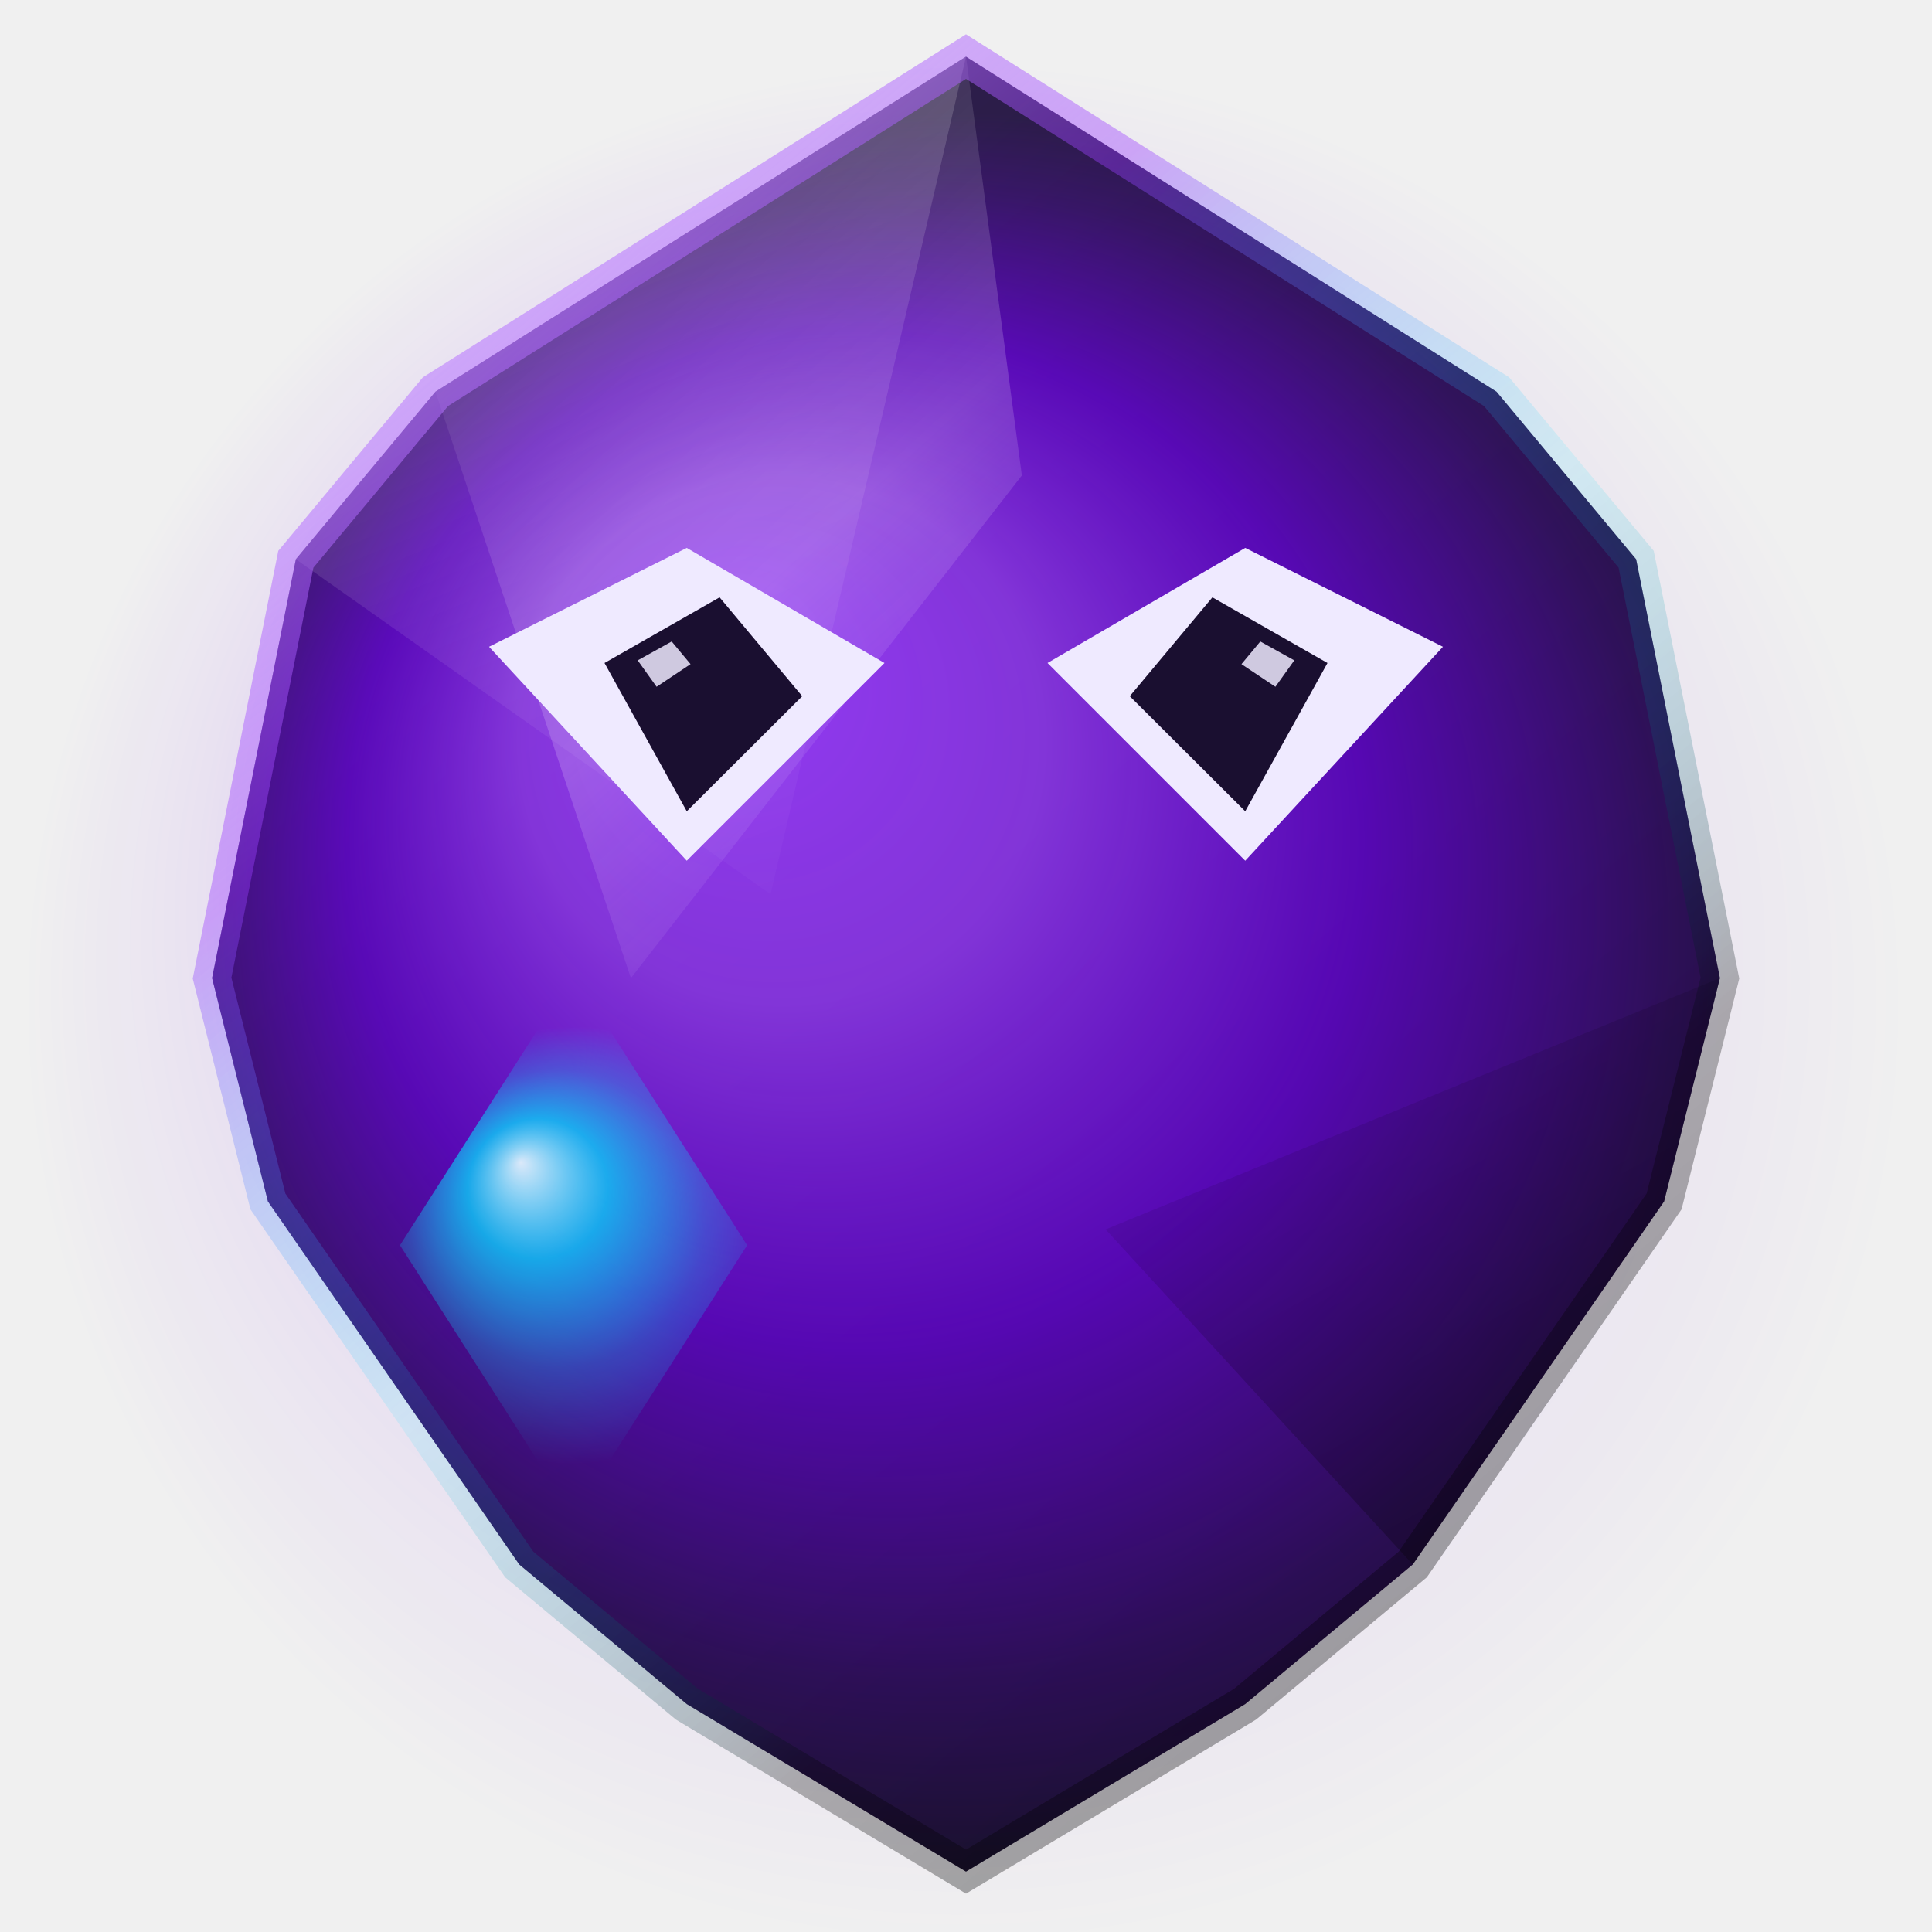
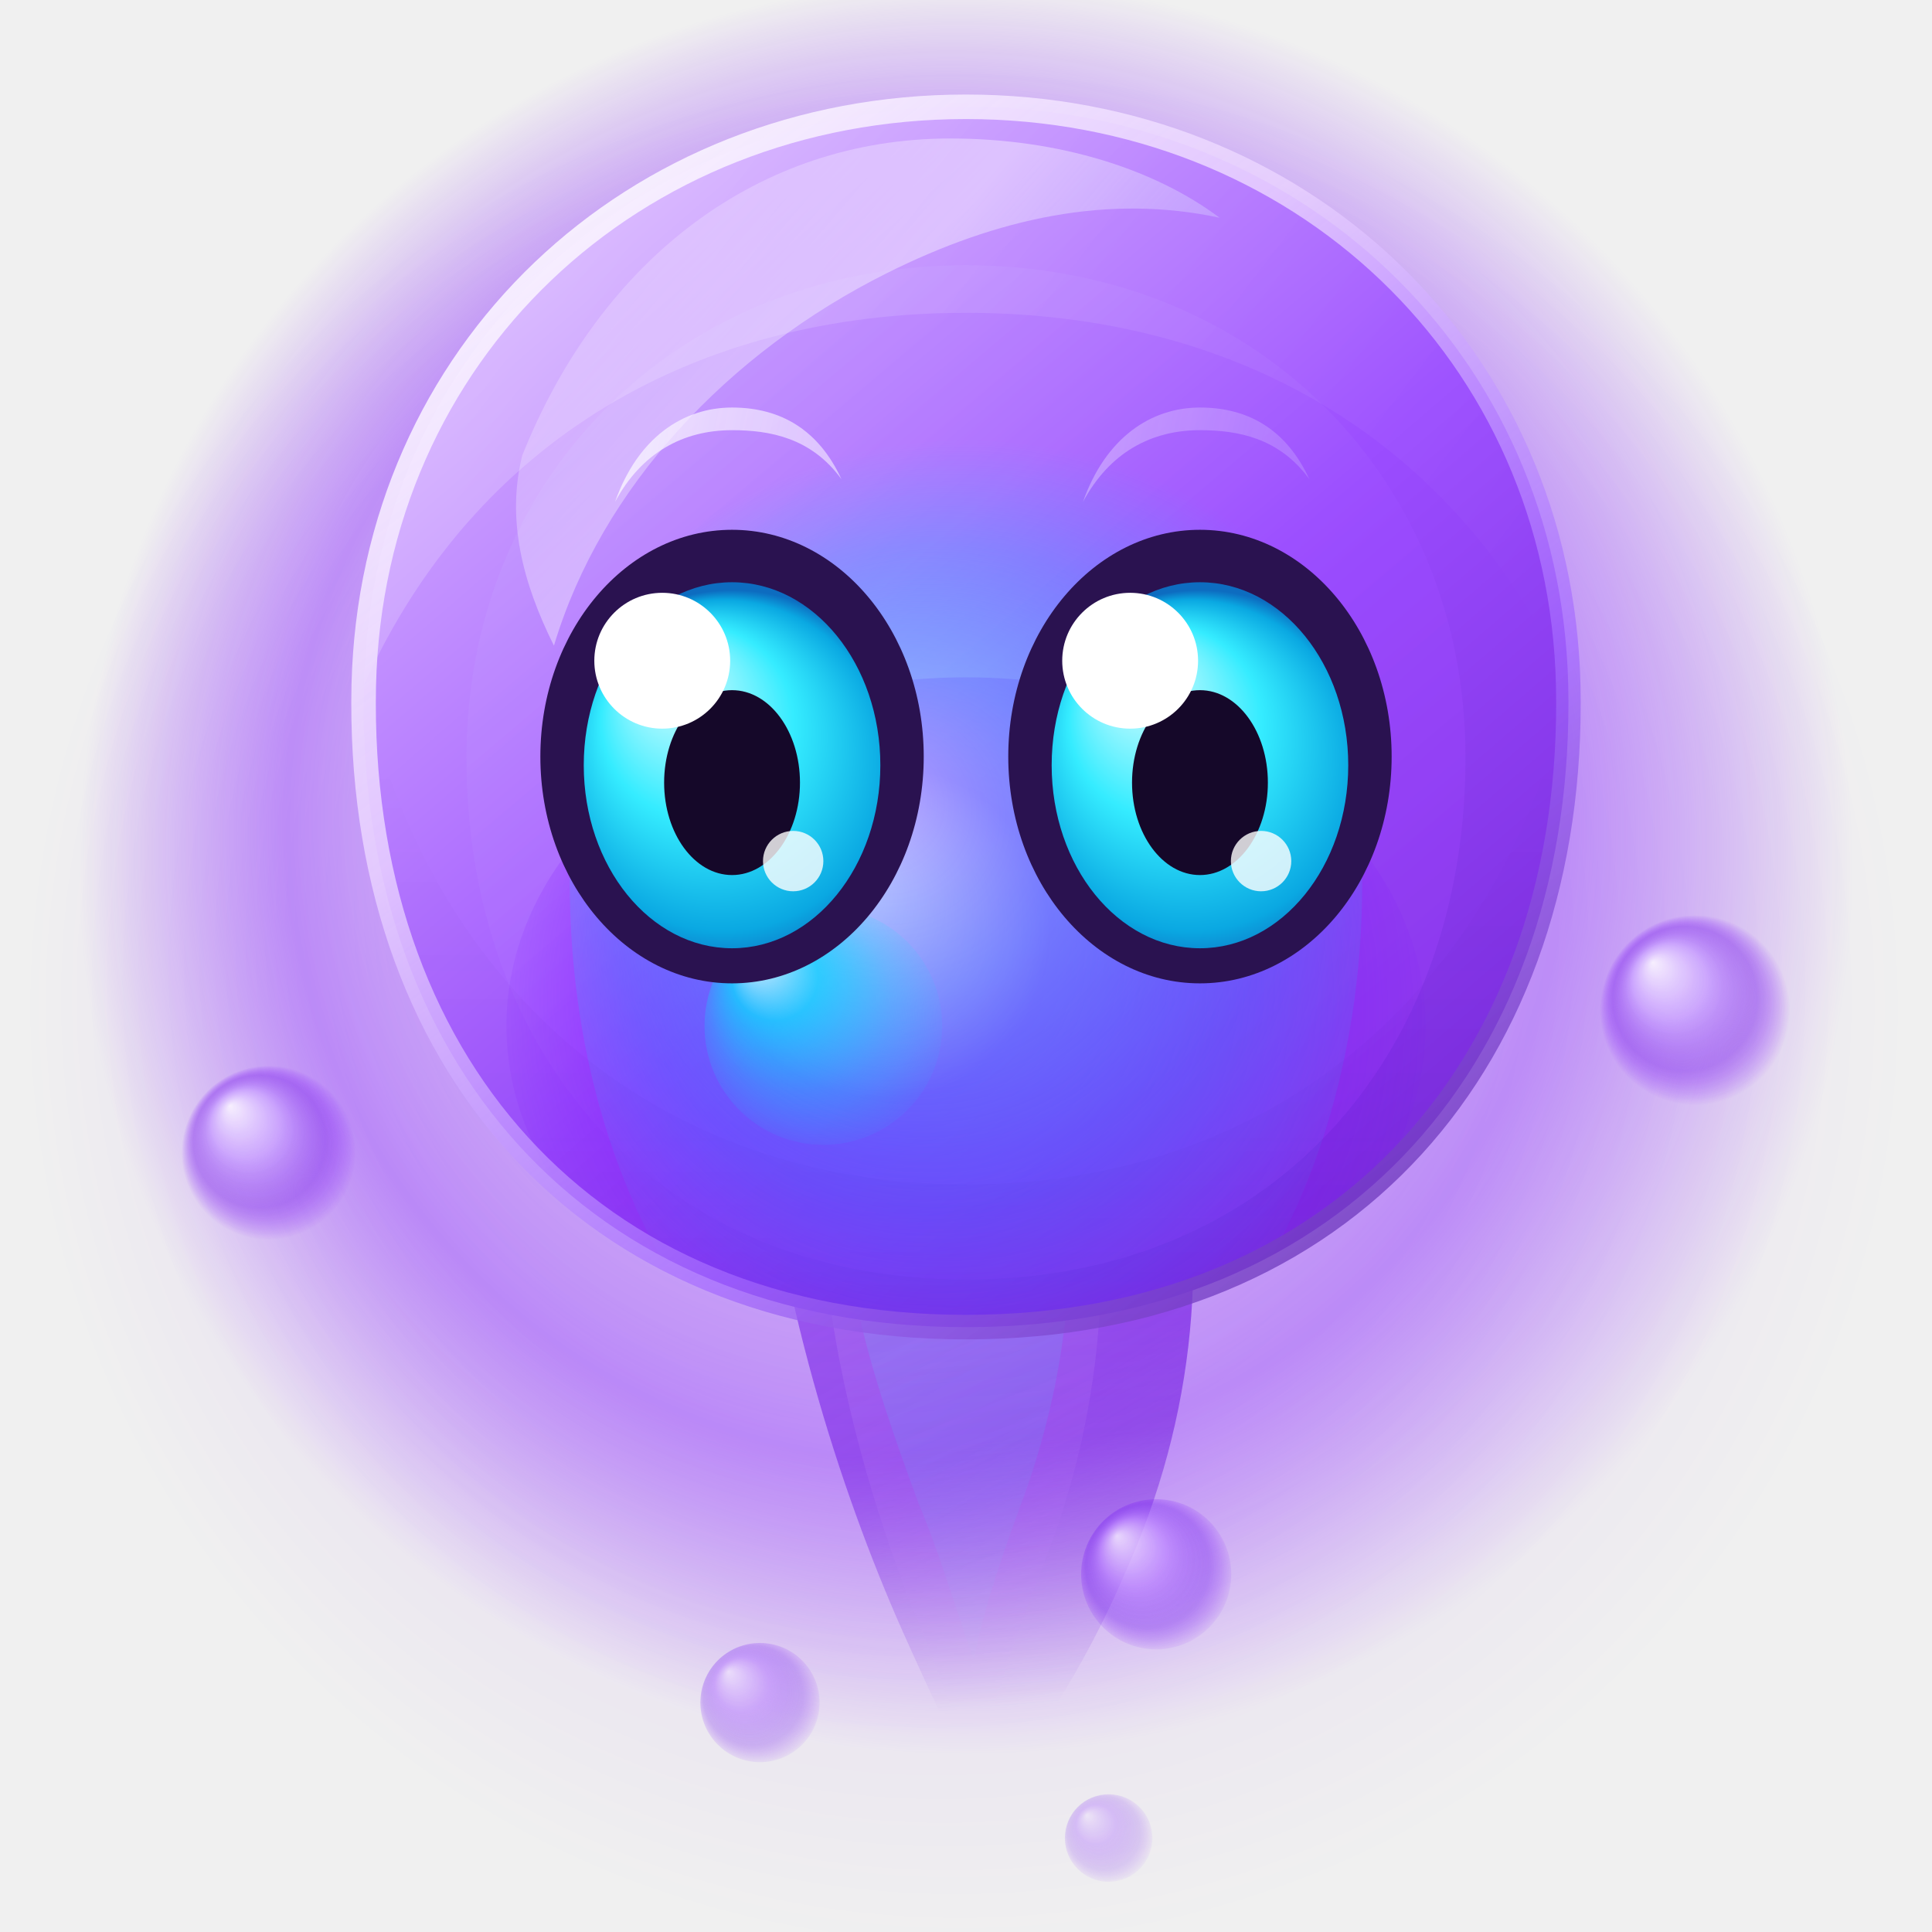
<svg xmlns="http://www.w3.org/2000/svg" viewBox="0 0 512 512" width="512" height="512" role="img" aria-label="NX Wisp">
  <defs>
-     <radialGradient id="w-aura" gradientUnits="userSpaceOnUse" cx="256" cy="266.6" r="250" fx="174.6" fy="170.4">
-       <stop offset="0" stop-color="#7700ff" stop-opacity="0.340" />
-       <stop offset="0.42" stop-color="#7700ff" stop-opacity="0.170" />
-       <stop offset="0.72" stop-color="#7700ff" stop-opacity="0.062" />
+     <radialGradient id="w-aura" gradientUnits="userSpaceOnUse" cx="256" cy="267.7" r="250" fx="205.6" fy="208.9">
+       <stop offset="0" stop-color="#7700ff" stop-opacity="0.28" />
+       <stop offset="0.44" stop-color="#7700ff" stop-opacity="0.14" />
+       <stop offset="0.74" stop-color="#7700ff" stop-opacity="0.05" />
      <stop offset="1" stop-color="#7700ff" stop-opacity="0" />
    </radialGradient>
-     <linearGradient id="w-body" gradientUnits="userSpaceOnUse" x1="56.2" y1="15" x2="455.8" y2="496">
-       <stop offset="0" stop-color="#38255e" />
-       <stop offset="0.34" stop-color="#26193f" />
-       <stop offset="1" stop-color="#150d28" />
-     </linearGradient>
-     <radialGradient id="w-core" gradientUnits="userSpaceOnUse" cx="256" cy="262" r="232" fx="186" fy="168">
-       <stop offset="0" stop-color="#9a3cff" stop-opacity="0.950" />
-       <stop offset="0.30" stop-color="#9a3cff" stop-opacity="0.800" />
-       <stop offset="0.58" stop-color="#7700ff" stop-opacity="0.620" />
-       <stop offset="0.85" stop-color="#7700ff" stop-opacity="0.180" />
+     <radialGradient id="w-halo" gradientUnits="userSpaceOnUse" cx="256" cy="229.9" r="235.2" fx="218.2" fy="187.9">
+       <stop offset="0" stop-color="#b06bff" stop-opacity="0" />
+       <stop offset="0.46" stop-color="#a558ff" stop-opacity="0.26" />
+       <stop offset="0.72" stop-color="#8a2bff" stop-opacity="0.46" />
      <stop offset="1" stop-color="#7700ff" stop-opacity="0" />
    </radialGradient>
-     <radialGradient id="w-spark" gradientUnits="userSpaceOnUse" cx="152" cy="330" r="58" fx="138" fy="308">
-       <stop offset="0" stop-color="#e6fcff" stop-opacity="0.920" />
-       <stop offset="0.32" stop-color="#00e5ff" stop-opacity="0.720" />
-       <stop offset="0.68" stop-color="#00e5ff" stop-opacity="0.260" />
+     <linearGradient id="w-glass" gradientUnits="userSpaceOnUse" x1="125.8" y1="49.3" x2="386.2" y2="351.7">
+       <stop offset="0" stop-color="#d8b6ff" />
+       <stop offset="0.52" stop-color="#9b4dff" />
+       <stop offset="1" stop-color="#7526d8" />
+     </linearGradient>
+     <linearGradient id="w-glass-deep" gradientUnits="userSpaceOnUse" x1="146.8" y1="95.5" x2="365.2" y2="355.9">
+       <stop offset="0" stop-color="#cba6ff" />
+       <stop offset="0.5" stop-color="#9b4dff" />
+       <stop offset="1" stop-color="#8a30e8" />
+     </linearGradient>
+     <linearGradient id="w-depth" gradientUnits="userSpaceOnUse" x1="256" y1="200.5" x2="256" y2="381.1">
+       <stop offset="0" stop-color="#3d0a80" stop-opacity="0" />
+       <stop offset="0.55" stop-color="#3d0a80" stop-opacity="0.10" />
+       <stop offset="1" stop-color="#3d0a80" stop-opacity="0.28" />
+     </linearGradient>
+     <radialGradient id="w-core" gradientUnits="userSpaceOnUse" cx="256" cy="271.9" r="130.2" fx="222.4" fy="234.1">
+       <stop offset="0" stop-color="#e0b4ff" stop-opacity="0.76" />
+       <stop offset="0.34" stop-color="#7700ff" stop-opacity="0.58" />
+       <stop offset="0.72" stop-color="#7700ff" stop-opacity="0.24" />
+       <stop offset="1" stop-color="#7700ff" stop-opacity="0" />
+     </radialGradient>
+     <radialGradient id="w-flame" gradientUnits="userSpaceOnUse" cx="256" cy="242.5" r="126" fx="230.8" fy="208.9">
+       <stop offset="0" stop-color="#d8feff" stop-opacity="0.55" />
+       <stop offset="0.34" stop-color="#5eefff" stop-opacity="0.44" />
+       <stop offset="0.7" stop-color="#00e5ff" stop-opacity="0.20" />
      <stop offset="1" stop-color="#00e5ff" stop-opacity="0" />
    </radialGradient>
-     <linearGradient id="w-facet-l" gradientUnits="userSpaceOnUse" x1="137.6" y1="22.4" x2="233.8" y2="259.2">
-       <stop offset="0" stop-color="#ffffff" stop-opacity="0.200" />
-       <stop offset="0.55" stop-color="#ffffff" stop-opacity="0.071" />
+     <radialGradient id="w-spark" gradientUnits="userSpaceOnUse" cx="218.2" cy="271.9" r="35.7" fx="199.3" fy="253">
+       <stop offset="0" stop-color="#ffffff" stop-opacity="0.85" />
+       <stop offset="0.32" stop-color="#00e5ff" stop-opacity="0.66" />
+       <stop offset="0.68" stop-color="#00e5ff" stop-opacity="0.26" />
+       <stop offset="1" stop-color="#00e5ff" stop-opacity="0" />
+     </radialGradient>
+     <linearGradient id="w-facet-l" gradientUnits="userSpaceOnUse" x1="138.4" y1="19.9" x2="377.8" y2="204.7">
+       <stop offset="0" stop-color="#ffffff" stop-opacity="0.36" />
+       <stop offset="0.5" stop-color="#ffffff" stop-opacity="0.12" />
      <stop offset="1" stop-color="#ffffff" stop-opacity="0" />
    </linearGradient>
-     <linearGradient id="w-facet-s" gradientUnits="userSpaceOnUse" x1="337.4" y1="237" x2="448.4" y2="444.2">
-       <stop offset="0" stop-color="#000000" stop-opacity="0" />
-       <stop offset="1" stop-color="#000000" stop-opacity="0.360" />
-     </linearGradient>
-     <linearGradient id="w-sheen" gradientUnits="userSpaceOnUse" x1="93.2" y1="52" x2="322.6" y2="303.6">
+     <linearGradient id="w-sheen" gradientUnits="userSpaceOnUse" x1="138.4" y1="24.1" x2="344.2" y2="200.5">
      <stop offset="0" stop-color="#ffffff" stop-opacity="0" />
-       <stop offset="0.44" stop-color="#ffffff" stop-opacity="0.200" />
-       <stop offset="0.6" stop-color="#d6beff" stop-opacity="0.100" />
+       <stop offset="0.4" stop-color="#ffffff" stop-opacity="0.40" />
+       <stop offset="0.62" stop-color="#e6fbff" stop-opacity="0.23" />
      <stop offset="1" stop-color="#ffffff" stop-opacity="0" />
    </linearGradient>
-     <linearGradient id="w-edge" gradientUnits="userSpaceOnUse" x1="56.2" y1="15" x2="455.8" y2="496">
-       <stop offset="0" stop-color="#e2c8ff" stop-opacity="0.800" />
-       <stop offset="0.28" stop-color="#9a3cff" stop-opacity="0.400" />
-       <stop offset="0.50" stop-color="#00e5ff" stop-opacity="0.110" />
-       <stop offset="0.72" stop-color="#000000" stop-opacity="0.280" />
-       <stop offset="1" stop-color="#000000" stop-opacity="0.420" />
+     <linearGradient id="w-edge" gradientUnits="userSpaceOnUse" x1="117.4" y1="28.3" x2="403" y2="406.3">
+       <stop offset="0" stop-color="#ffffff" stop-opacity="1" />
+       <stop offset="0.32" stop-color="#e9d2ff" stop-opacity="0.84" />
+       <stop offset="0.62" stop-color="#a469ff" stop-opacity="0.69" />
+       <stop offset="1" stop-color="#3a0b7a" stop-opacity="0.88" />
+     </linearGradient>
+     <linearGradient id="w-trail" gradientUnits="userSpaceOnUse" x1="193" y1="292.5" x2="319" y2="504.2">
+       <stop offset="0" stop-color="#9d5cf3" stop-opacity="0.88" />
+       <stop offset="0.45" stop-color="#8332e8" stop-opacity="0.82" />
+       <stop offset="0.8" stop-color="#6f22d4" stop-opacity="0.56" />
+       <stop offset="1" stop-color="#5f19c0" stop-opacity="0.22" />
+     </linearGradient>
+     <linearGradient id="w-trail-lit" gradientUnits="userSpaceOnUse" x1="218.2" y1="303.8" x2="298" y2="500.4">
+       <stop offset="0" stop-color="#b98cf5" stop-opacity="0.52" />
+       <stop offset="0.5" stop-color="#9d55ee" stop-opacity="0.40" />
+       <stop offset="1" stop-color="#8a3aee" stop-opacity="0.16" />
+     </linearGradient>
+     <linearGradient id="w-trail-core" gradientUnits="userSpaceOnUse" x1="226.6" y1="296.3" x2="289.6" y2="462.6">
+       <stop offset="0" stop-color="#8fe4ff" stop-opacity="0.16" />
+       <stop offset="0.42" stop-color="#3ce2ff" stop-opacity="0.12" />
+       <stop offset="0.78" stop-color="#00e5ff" stop-opacity="0.06" />
+       <stop offset="1" stop-color="#00e5ff" stop-opacity="0" />
+     </linearGradient>
+     <linearGradient id="w-trail-fade" gradientUnits="userSpaceOnUse" x1="258" y1="340" x2="268" y2="452">
+       <stop offset="0" stop-color="#ffffff" stop-opacity="1" />
+       <stop offset="0.38" stop-color="#ffffff" stop-opacity="0.88" />
+       <stop offset="0.72" stop-color="#ffffff" stop-opacity="0.38" />
+       <stop offset="1" stop-color="#ffffff" stop-opacity="0" />
+     </linearGradient>
+     <mask id="w-trail-mask" maskUnits="userSpaceOnUse" x="180" y="280" width="180" height="220">
+       <rect x="180" y="280" width="180" height="220" fill="url(#w-trail-fade)" />
+     </mask>
+     <radialGradient id="w-mote-a" gradientUnits="userSpaceOnUse" cx="306.4" cy="417.2" r="21" fx="296" fy="407">
+       <stop offset="0" stop-color="#f4e8ff" stop-opacity="0.93" />
+       <stop offset="0.42" stop-color="#bb84ff" stop-opacity="0.84" />
+       <stop offset="0.78" stop-color="#7f2ff2" stop-opacity="0.48" />
+       <stop offset="1" stop-color="#7700ff" stop-opacity="0" />
+     </radialGradient>
+     <radialGradient id="w-mote-b" gradientUnits="userSpaceOnUse" cx="201.4" cy="451.2" r="17" fx="193" fy="443">
+       <stop offset="0" stop-color="#f0e2ff" stop-opacity="0.87" />
+       <stop offset="0.42" stop-color="#b478ff" stop-opacity="0.77" />
+       <stop offset="0.78" stop-color="#7f2ff2" stop-opacity="0.43" />
+       <stop offset="1" stop-color="#7700ff" stop-opacity="0" />
+     </radialGradient>
+     <radialGradient id="w-mote-c" gradientUnits="userSpaceOnUse" cx="293.8" cy="487.1" r="12.5" fx="288" fy="481">
+       <stop offset="0" stop-color="#ecdcff" stop-opacity="0.80" />
+       <stop offset="0.42" stop-color="#ad6eff" stop-opacity="0.69" />
+       <stop offset="0.78" stop-color="#7f2ff2" stop-opacity="0.36" />
+       <stop offset="1" stop-color="#7700ff" stop-opacity="0" />
+     </radialGradient>
+     <radialGradient id="w-hand-l" gradientUnits="userSpaceOnUse" cx="71.2" cy="305.5" r="23.1" fx="61" fy="293">
+       <stop offset="0" stop-color="#fbf6ff" stop-opacity="0.95" />
+       <stop offset="0.4" stop-color="#c9a1ff" stop-opacity="0.88" />
+       <stop offset="0.76" stop-color="#8a3aee" stop-opacity="0.55" />
+       <stop offset="1" stop-color="#7700ff" stop-opacity="0" />
+     </radialGradient>
+     <radialGradient id="w-hand-r" gradientUnits="userSpaceOnUse" cx="449.2" cy="267.7" r="25.2" fx="438" fy="255">
+       <stop offset="0" stop-color="#fbf6ff" stop-opacity="0.95" />
+       <stop offset="0.4" stop-color="#c9a1ff" stop-opacity="0.88" />
+       <stop offset="0.76" stop-color="#8a3aee" stop-opacity="0.55" />
+       <stop offset="1" stop-color="#7700ff" stop-opacity="0" />
+     </radialGradient>
+     <radialGradient id="w-iris-l" gradientUnits="userSpaceOnUse" cx="194" cy="207.4" r="51" fx="175.5" fy="175.1">
+       <stop offset="0" stop-color="#eafeff" />
+       <stop offset="0.5" stop-color="#35ecff" />
+       <stop offset="0.86" stop-color="#0aa8e2" />
+       <stop offset="1" stop-color="#0d6cc0" />
+     </radialGradient>
+     <radialGradient id="w-iris-r" gradientUnits="userSpaceOnUse" cx="318" cy="207.4" r="51" fx="299.5" fy="175.1">
+       <stop offset="0" stop-color="#eafeff" />
+       <stop offset="0.5" stop-color="#35ecff" />
+       <stop offset="0.86" stop-color="#0aa8e2" />
+       <stop offset="1" stop-color="#0d6cc0" />
+     </radialGradient>
+     <linearGradient id="w-brow" gradientUnits="userSpaceOnUse" x1="155.2" y1="116.5" x2="356.8" y2="158.5">
+       <stop offset="0" stop-color="#ffffff" stop-opacity="0.88" />
+       <stop offset="0.5" stop-color="#e7d4ff" stop-opacity="0.71" />
+       <stop offset="1" stop-color="#b98cff" stop-opacity="0.48" />
    </linearGradient>
    <clipPath id="w-clip">
-       <path d="M 256 15 L 396.6 103.8 L 433.6 148.2 L 455.8 259.2 L 441 318.4                L 374.4 414.6 L 330 451.6 L 256 496 L 182 451.6 L 137.6 414.6                L 71 318.4 L 56.2 259.2 L 78.4 148.2 L 115.4 103.8 Z" />
+       <path d="M 256 28.3 C 344.2 28.3 413.5 93.4 415.6 181.6                C 417.7 280.3 356.8 351.7 256 351.7                C 155.2 351.7 94.3 280.3 96.4 181.6                C 98.5 93.4 167.8 28.3 256 28.3 Z" />
    </clipPath>
  </defs>
  <rect x="0" y="0" width="512" height="512" fill="url(#w-aura)" />
-   <path d="M 256 15 L 396.6 103.8 L 433.6 148.2 L 455.8 259.2 L 441 318.4            L 374.4 414.6 L 330 451.6 L 256 496 L 182 451.6 L 137.6 414.6            L 71 318.4 L 56.2 259.2 L 78.4 148.2 L 115.4 103.8 Z" fill="url(#w-body)" />
+   <circle cx="256" cy="229.9" r="235.2" fill="url(#w-halo)" />
+   <g mask="url(#w-trail-mask)">
+     <path d="M 310.6 288.7 C 321.1 330.3 316.9 375.6 298 417.2              C 287.5 441.8 272.8 464.5 260.2 477.7              C 256 468.2 247.6 451.2 239.2 432.3              C 222.4 394.5 205.6 341.6 201.4 288.7 Z" fill="url(#w-trail)" />
+     <path d="M 287.5 292.5 C 295.9 334.1 291.7 375.6 277 413.4              C 268.6 434.2 262.3 455 258.1 470.1              C 253.9 456.9 247.6 439.9 241.3 424.8              C 226.6 387 214 337.8 218.2 292.5 Z" fill="url(#w-trail-lit)" opacity="0.85" />
+     <path d="M 279.1 288.7 C 287.5 326.5 283.3 364.3 270.7 398.3              C 264.4 415.3 260.2 428.6 258.1 439.9              C 253.9 428.6 249.7 413.4 243.4 398.3              C 230.8 364.3 218.2 326.5 224.5 288.7 Z" fill="url(#w-trail-core)" />
+   </g>
+   <circle cx="306.4" cy="417.2" r="19.9" fill="url(#w-mote-a)" opacity="0.9" />
+   <circle cx="201.4" cy="451.2" r="15.8" fill="url(#w-mote-b)" opacity="0.72" />
+   <circle cx="293.8" cy="487.1" r="11.6" fill="url(#w-mote-c)" opacity="0.55" />
+   <path d="M 256 28.3 C 344.2 28.3 413.5 93.4 415.6 181.6            C 417.7 280.3 356.8 351.7 256 351.7            C 155.2 351.7 94.3 280.3 96.4 181.6            C 98.5 93.4 167.8 28.3 256 28.3 Z" fill="url(#w-glass)" />
  <g clip-path="url(#w-clip)">
-     <rect x="0" y="0" width="512" height="512" fill="url(#w-core)" />
-     <path d="M 152 258 L 198 330 L 152 402 L 106 330 Z" fill="url(#w-spark)" />
-     <path d="M 256 15 L 115.4 103.8 L 78.4 148.2 L 204.2 237 Z" fill="url(#w-facet-l)" />
-     <path d="M 455.8 259.2 L 441 318.4 L 374.4 414.6 L 293 325.8 Z" fill="url(#w-facet-s)" />
-     <path d="M 256 15 L 115.4 103.8 L 167.2 259.2 L 270.8 126 Z" fill="url(#w-sheen)" opacity="0.9" />
-     <path d="M 129.6 171.4 L 182 145.2 L 234.4 175.7 L 182 228.1 Z" fill="#efeaff" />
-     <path d="M 277.6 175.7 L 330 145.2 L 382.4 171.4 L 330 228.1 Z" fill="#efeaff" />
-     <path d="M 160.2 175.7 L 190.7 158.3 L 212.6 184.5 L 182 215 Z" fill="#1a0f30" />
-     <path d="M 299.4 184.5 L 321.3 158.3 L 351.8 175.7 L 330 215 Z" fill="#1a0f30" />
-     <path d="M 169 175 L 178 170 L 183 176 L 174 182 Z" fill="#efeaff" opacity="0.85" />
-     <path d="M 329 176 L 334 170 L 343 175 L 338 182 Z" fill="#efeaff" opacity="0.85" />
+     <path d="M 256 70.3 C 331.6 70.3 386.2 124.9 388.3 196.3              C 390.4 276.1 340 339.1 256 339.1              C 172 339.1 121.6 276.1 123.7 196.3              C 125.8 124.9 180.4 70.3 256 70.3 Z" fill="url(#w-glass-deep)" opacity="0.72" />
+     <path d="M 415.6 181.6 C 417.7 280.3 356.8 351.7 256 351.7              C 155.2 351.7 94.3 280.3 96.4 181.6              C 113.2 259.3 172 313.9 256 313.9              C 340 313.9 398.8 259.3 415.6 181.6 Z" fill="url(#w-depth)" opacity="0.40" />
+     <ellipse cx="256" cy="271.9" rx="121.8" ry="92.4" fill="url(#w-core)" />
+     <ellipse cx="256" cy="234.1" rx="105" ry="155.4" fill="url(#w-flame)" />
+     <circle cx="218.2" cy="271.9" r="31.5" fill="url(#w-spark)" />
+     <path d="M 256 28.3 C 344.2 28.3 413.5 93.4 415.6 181.6              C 386.2 116.5 327.4 82.9 256 82.9              C 184.6 82.9 125.8 116.5 96.4 181.6              C 98.5 93.4 167.8 28.3 256 28.3 Z" fill="url(#w-facet-l)" opacity="0.7" />
+     <path d="M 138.4 120.7 C 159.4 68.2 201.4 36.7 251.8 36.7              C 281.2 36.7 306.4 45.1 323.2 57.7              C 293.8 51.4 264.4 57.7 235 72.4              C 193 93.4 159.4 129.1 146.8 171.1              C 138.4 154.3 134.2 137.5 138.4 120.7 Z" fill="url(#w-sheen)" />
+     <ellipse cx="194" cy="200.5" rx="50.8" ry="60.1" fill="#2a1250" />
+     <ellipse cx="318" cy="200.5" rx="50.8" ry="60.1" fill="#2a1250" />
+     <ellipse cx="194" cy="202.8" rx="39.3" ry="48.5" fill="url(#w-iris-l)" />
+     <ellipse cx="318" cy="202.8" rx="39.3" ry="48.5" fill="url(#w-iris-r)" />
+     <ellipse cx="194" cy="207.4" rx="18" ry="24.5" fill="#150829" />
+     <ellipse cx="318" cy="207.4" rx="18" ry="24.5" fill="#150829" />
+     <circle cx="175.5" cy="175.1" r="18" fill="#ffffff" />
+     <circle cx="299.5" cy="175.1" r="18" fill="#ffffff" />
+     <circle cx="210.2" cy="228.2" r="8" fill="#ffffff" opacity="0.8" />
+     <circle cx="334.2" cy="228.2" r="8" fill="#ffffff" opacity="0.8" />
+     <path d="M 163 133 C 169 116 181 108 194 108              C 207 108 217 114 223 127              C 215 116 204 114 194 114              C 181 114 170 120 163 133 Z" fill="url(#w-brow)" opacity="0.85" />
+     <path d="M 287 133 C 293 116 305 108 318 108              C 331 108 341 114 347 127              C 339 116 328 114 318 114              C 305 114 294 120 287 133 Z" fill="url(#w-brow)" opacity="0.85" />
  </g>
-   <path d="M 256 15 L 396.6 103.8 L 433.6 148.2 L 455.8 259.2 L 441 318.4            L 374.4 414.6 L 330 451.6 L 256 496 L 182 451.6 L 137.6 414.6            L 71 318.4 L 56.2 259.2 L 78.4 148.2 L 115.4 103.8 Z" fill="none" stroke="url(#w-edge)" stroke-width="10" stroke-linejoin="miter" />
+   <circle cx="71.2" cy="305.5" r="23.1" fill="url(#w-hand-l)" opacity="0.95" />
+   <circle cx="449.2" cy="267.7" r="25.2" fill="url(#w-hand-r)" opacity="0.95" />
+   <path d="M 256 28.3 C 344.2 28.3 413.5 93.4 415.6 181.6            C 417.7 280.3 356.8 351.7 256 351.7            C 155.2 351.7 94.3 280.3 96.4 181.6            C 98.5 93.4 167.8 28.3 256 28.3 Z" fill="none" stroke="url(#w-edge)" stroke-width="6.5" stroke-linejoin="round" />
</svg>
